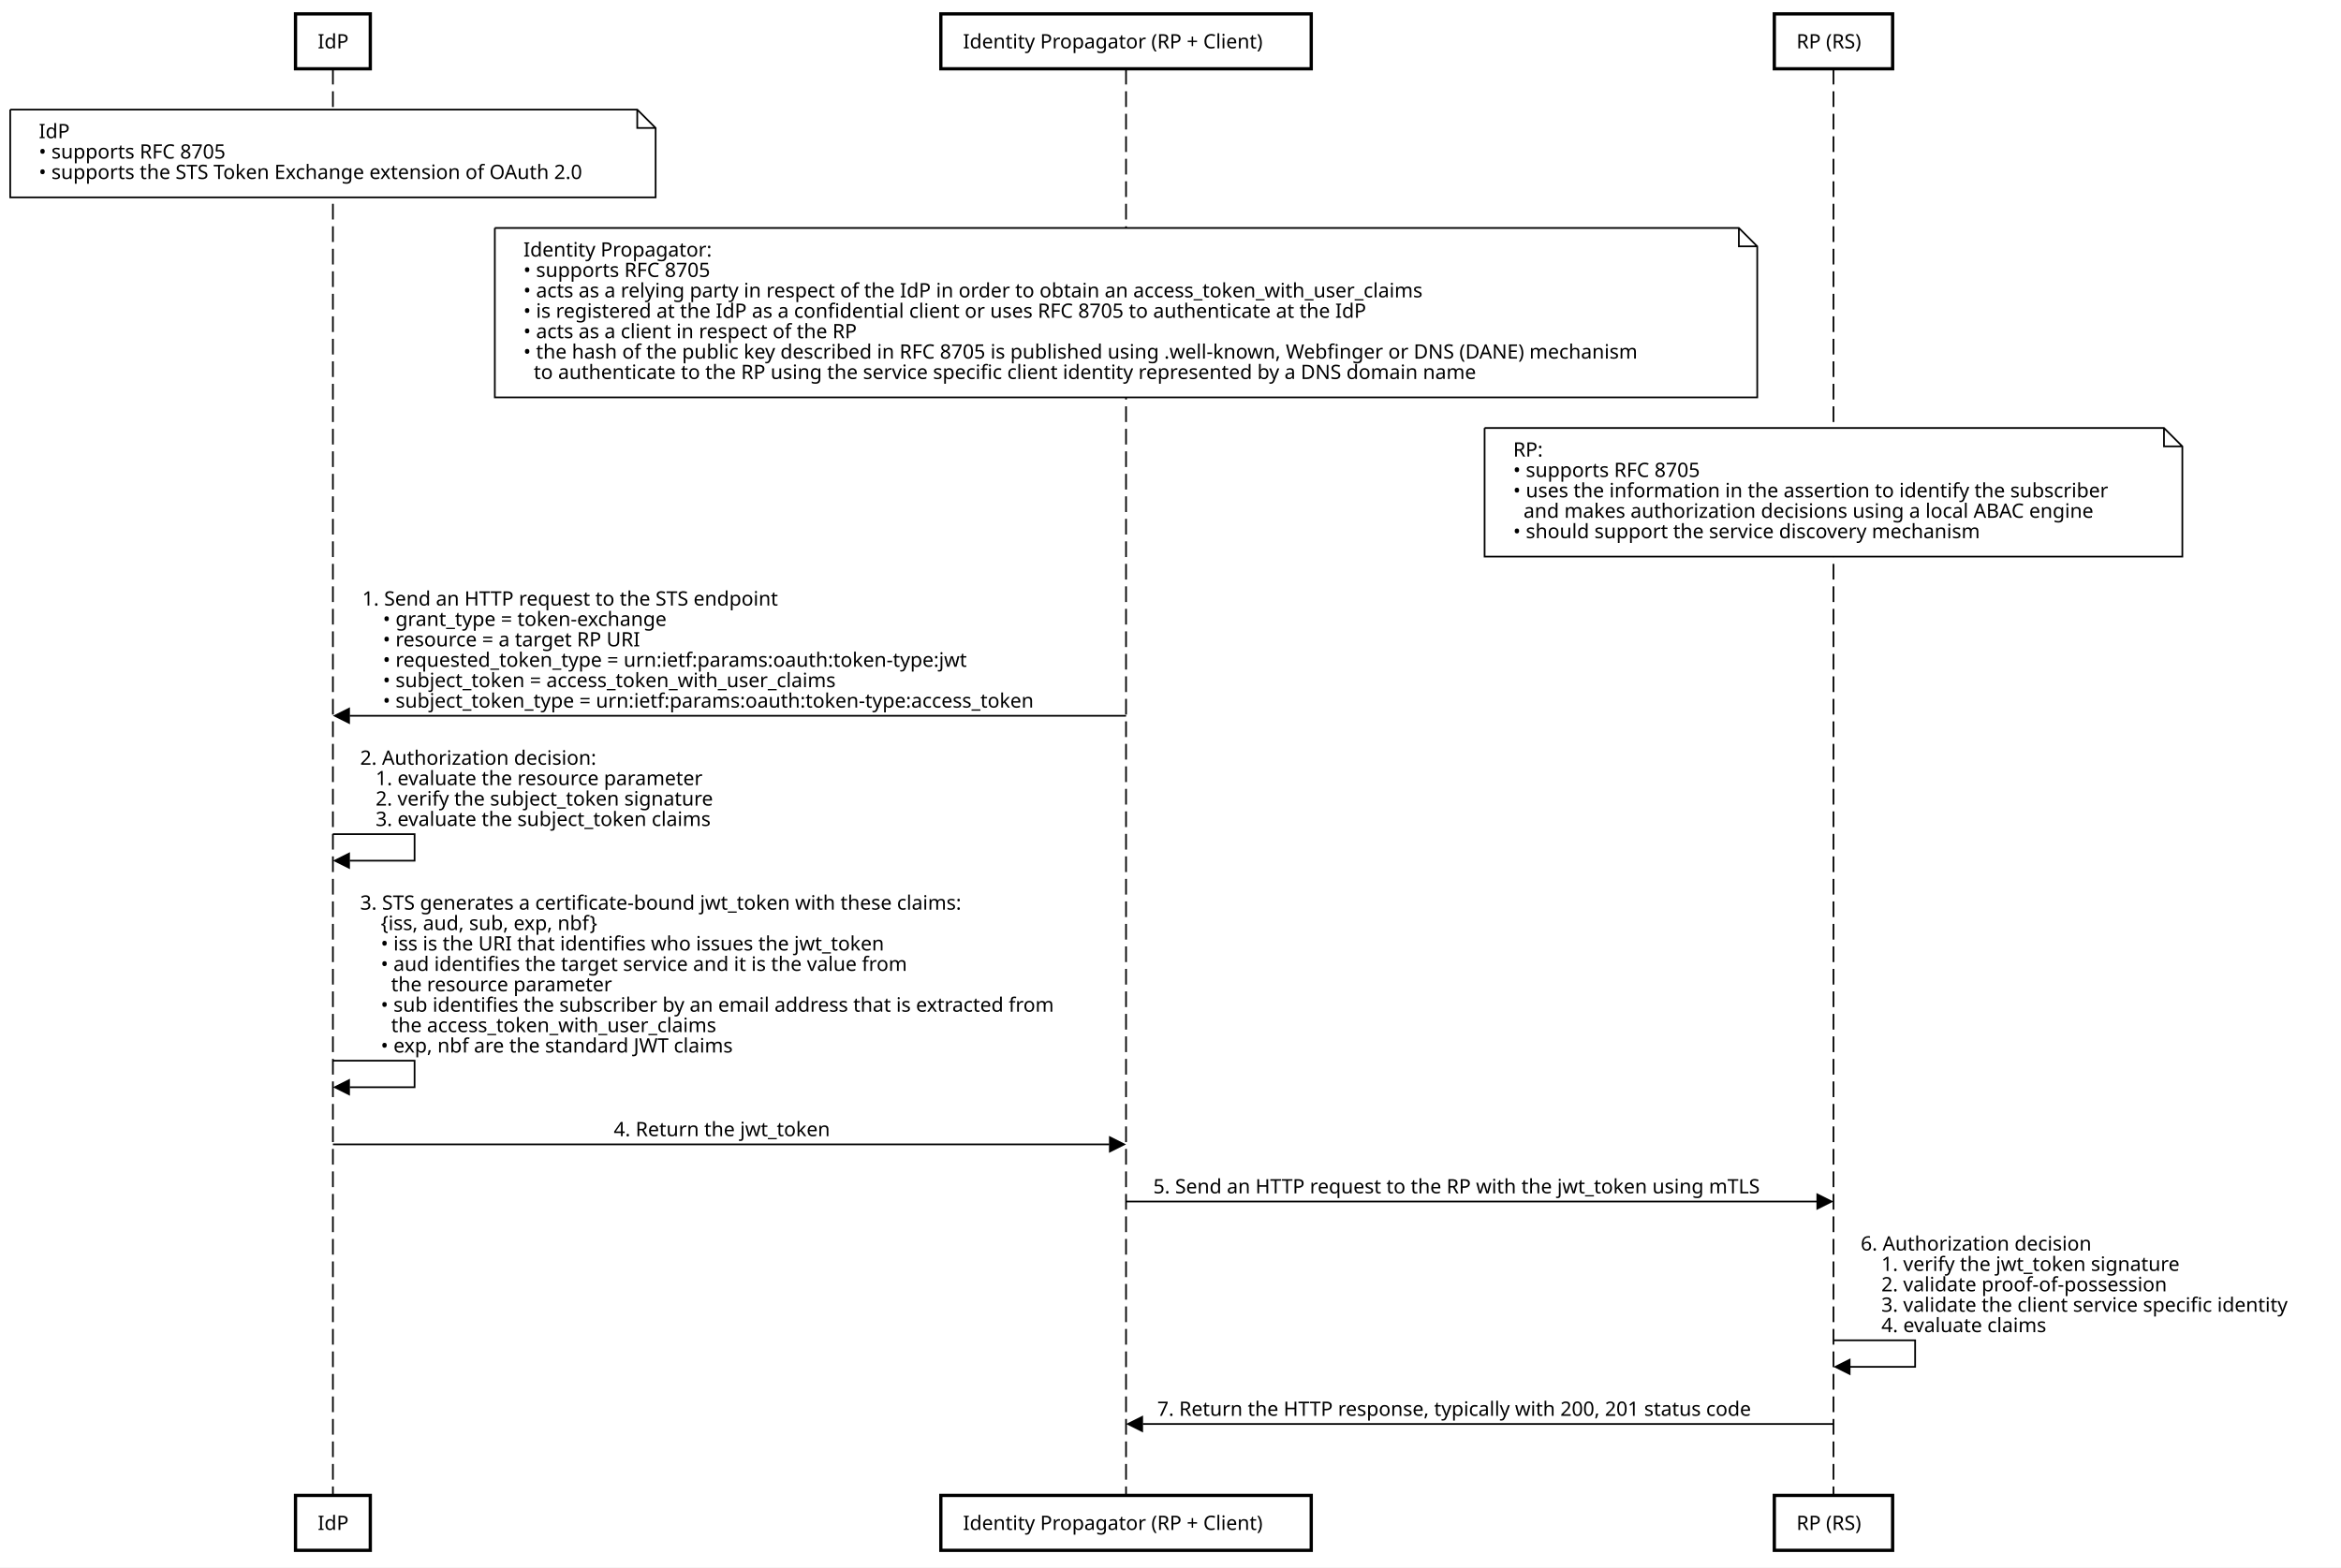
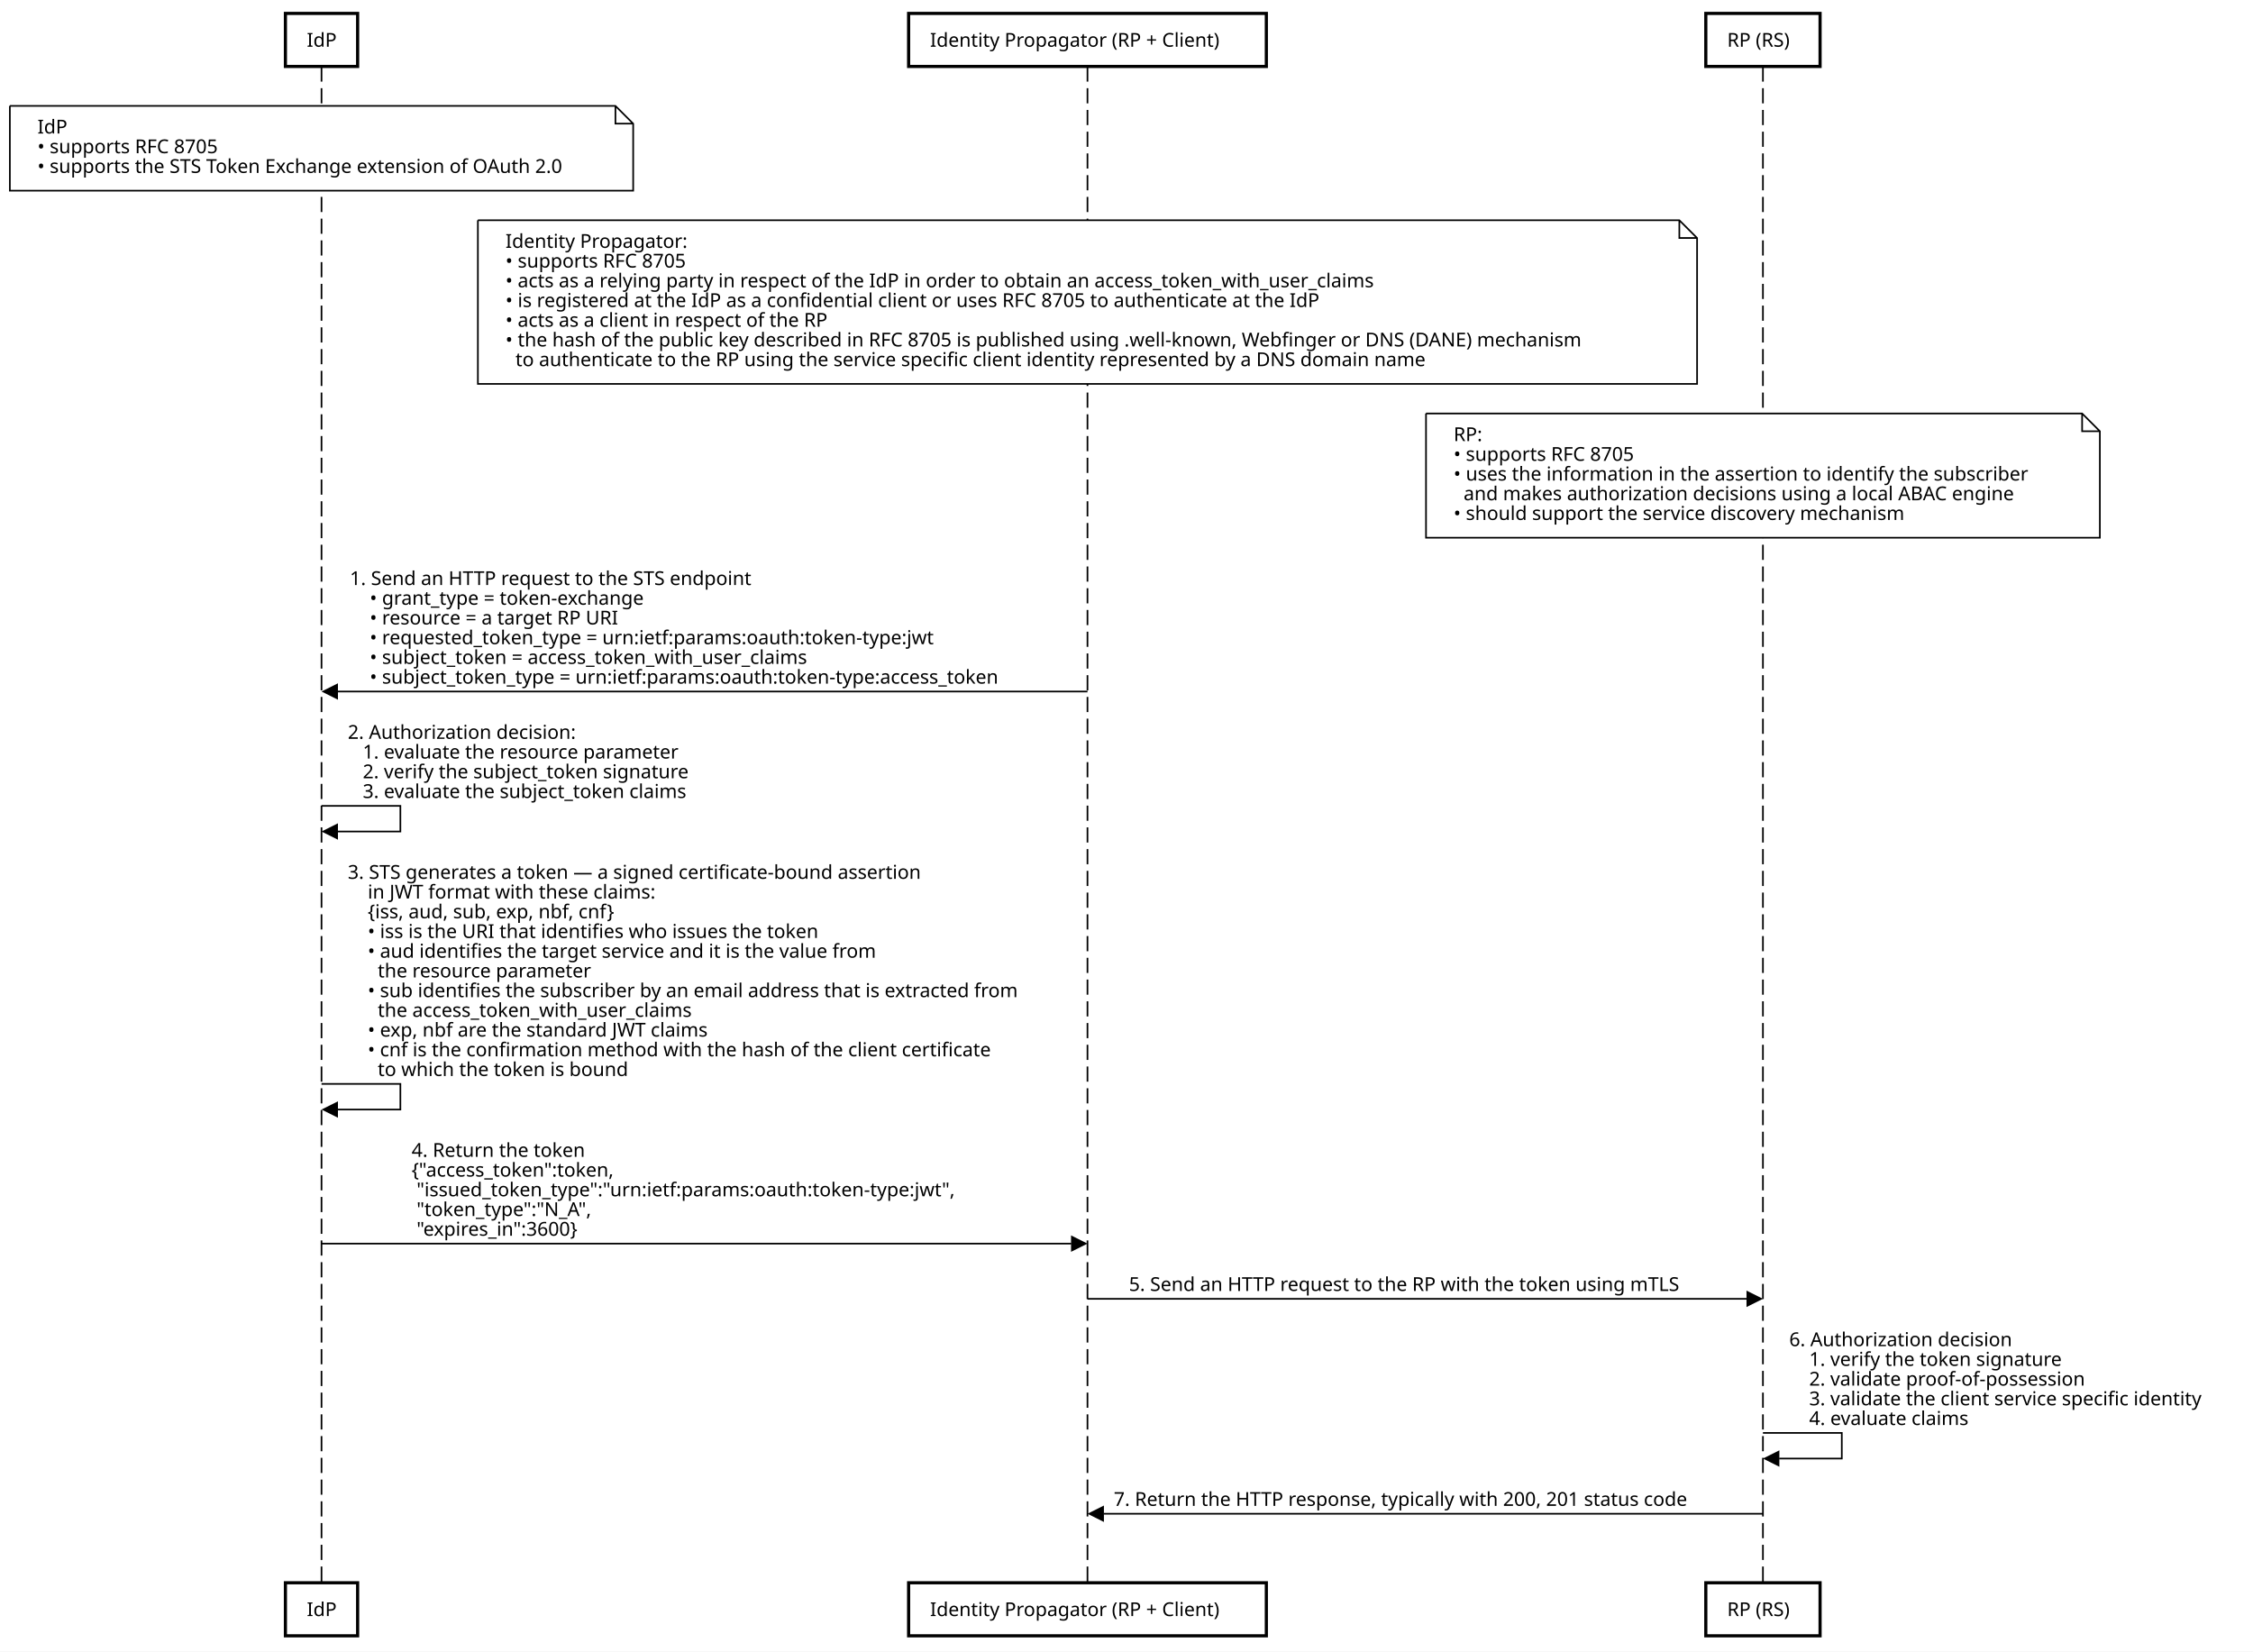
- <svg xmlns="http://www.w3.org/2000/svg" version="1.1" width="1729" height="1158">
+ <svg xmlns="http://www.w3.org/2000/svg" version="1.1" width="1723" height="1263">
  <defs />
  <g>
    <g />
    <g />
    <g />
    <g />
    <g />
    <g />
    <g />
    <g />
    <g />
    <g />
    <g />
    <g />
    <g />
    <g />
    <g />
    <g />
    <g />
    <g />
    <g />
    <g />
    <g />
    <g />
    <g />
    <g />
    <g />
    <g />
    <g />
    <g />
    <g />
    <g />
    <g />
    <g />
    <g />
    <g />
    <g />
    <g />
    <g />
    <g />
    <g />
    <g />
    <g />
    <g />
    <g />
    <g />
+     <g />
+     <g />
+     <g />
+     <g />
+     <g />
+     <g />
+     <g />
    <g>
-       <rect fill="white" stroke="none" x="0" y="0" width="1729" height="1158" />
+       <rect fill="white" stroke="none" x="0" y="0" width="1723" height="1263" />
    </g>
    <g />
    <g>
-       <path fill="none" stroke="black" paint-order="fill stroke markers" d=" M 245.883 50.815 L 245.883 1104.813" stroke-miterlimit="10" stroke-width="1.257" stroke-dasharray="11.599,5.026" />
-       <path fill="none" stroke="black" paint-order="fill stroke markers" d=" M 831.66 50.815 L 831.66 1104.813" stroke-miterlimit="10" stroke-width="1.257" stroke-dasharray="11.599,5.026" />
-       <path fill="none" stroke="black" paint-order="fill stroke markers" d=" M 1354.153 50.815 L 1354.153 1104.813" stroke-miterlimit="10" stroke-width="1.257" stroke-dasharray="11.599,5.026" />
+       <path fill="none" stroke="black" paint-order="fill stroke markers" d=" M 245.883 50.815 L 245.883 1210.363" stroke-miterlimit="10" stroke-width="1.257" stroke-dasharray="11.599,5.026" />
+       <path fill="none" stroke="black" paint-order="fill stroke markers" d=" M 831.66 50.815 L 831.66 1210.363" stroke-miterlimit="10" stroke-width="1.257" stroke-dasharray="11.599,5.026" />
+       <path fill="none" stroke="black" paint-order="fill stroke markers" d=" M 1348.22 50.815 L 1348.22 1210.363" stroke-miterlimit="10" stroke-width="1.257" stroke-dasharray="11.599,5.026" />
    </g>
    <g>
      <path fill="none" stroke="none" />
      <g>
        <path fill="white" stroke="black" paint-order="fill stroke markers" d=" M 218.272 10.253 L 273.493 10.253 L 273.493 50.815 L 218.272 50.815 L 218.272 10.253 Z" stroke-miterlimit="10" stroke-width="2.413" stroke-dasharray="" />
      </g>
      <g>
        <text fill="black" stroke="none" font-family="sans-serif" font-size="11pt" font-style="normal" font-weight="normal" text-decoration="normal" x="234.633" y="35.736" text-anchor="start" dominant-baseline="alphabetic" xml:space="preserve">IdP</text>
      </g>
      <path fill="none" stroke="none" />
      <g>
        <path fill="white" stroke="black" paint-order="fill stroke markers" d=" M 694.875 10.253 L 968.446 10.253 L 968.446 50.815 L 694.875 50.815 L 694.875 10.253 Z" stroke-miterlimit="10" stroke-width="2.413" stroke-dasharray="" />
      </g>
      <g>
        <text fill="black" stroke="none" font-family="sans-serif" font-size="11pt" font-style="normal" font-weight="normal" text-decoration="normal" x="711.235" y="35.736" text-anchor="start" dominant-baseline="alphabetic" xml:space="preserve">Identity Propagator (RP + Client)</text>
      </g>
      <path fill="none" stroke="none" />
      <g>
-         <path fill="white" stroke="black" paint-order="fill stroke markers" d=" M 1310.46 10.253 L 1397.847 10.253 L 1397.847 50.815 L 1310.46 50.815 L 1310.46 10.253 Z" stroke-miterlimit="10" stroke-width="2.413" stroke-dasharray="" />
-       </g>
-       <g>
-         <text fill="black" stroke="none" font-family="sans-serif" font-size="11pt" font-style="normal" font-weight="normal" text-decoration="normal" x="1326.82" y="35.736" text-anchor="start" dominant-baseline="alphabetic" xml:space="preserve">RP (RS)</text>
-       </g>
-       <path fill="none" stroke="none" />
-       <g>
-         <path fill="white" stroke="black" paint-order="fill stroke markers" d=" M 218.272 1104.813 L 273.493 1104.813 L 273.493 1145.374 L 218.272 1145.374 L 218.272 1104.813 Z" stroke-miterlimit="10" stroke-width="2.413" stroke-dasharray="" />
-       </g>
-       <g>
-         <text fill="black" stroke="none" font-family="sans-serif" font-size="11pt" font-style="normal" font-weight="normal" text-decoration="normal" x="234.633" y="1130.296" text-anchor="start" dominant-baseline="alphabetic" xml:space="preserve">IdP</text>
-       </g>
-       <path fill="none" stroke="none" />
-       <g>
-         <path fill="white" stroke="black" paint-order="fill stroke markers" d=" M 694.875 1104.813 L 968.446 1104.813 L 968.446 1145.374 L 694.875 1145.374 L 694.875 1104.813 Z" stroke-miterlimit="10" stroke-width="2.413" stroke-dasharray="" />
-       </g>
-       <g>
-         <text fill="black" stroke="none" font-family="sans-serif" font-size="11pt" font-style="normal" font-weight="normal" text-decoration="normal" x="711.235" y="1130.296" text-anchor="start" dominant-baseline="alphabetic" xml:space="preserve">Identity Propagator (RP + Client)</text>
-       </g>
-       <path fill="none" stroke="none" />
-       <g>
-         <path fill="white" stroke="black" paint-order="fill stroke markers" d=" M 1310.46 1104.813 L 1397.847 1104.813 L 1397.847 1145.374 L 1310.46 1145.374 L 1310.46 1104.813 Z" stroke-miterlimit="10" stroke-width="2.413" stroke-dasharray="" />
-       </g>
-       <g>
-         <text fill="black" stroke="none" font-family="sans-serif" font-size="11pt" font-style="normal" font-weight="normal" text-decoration="normal" x="1326.82" y="1130.296" text-anchor="start" dominant-baseline="alphabetic" xml:space="preserve">RP (RS)</text>
+         <path fill="white" stroke="black" paint-order="fill stroke markers" d=" M 1304.526 10.253 L 1391.914 10.253 L 1391.914 50.815 L 1304.526 50.815 L 1304.526 10.253 Z" stroke-miterlimit="10" stroke-width="2.413" stroke-dasharray="" />
+       </g>
+       <g>
+         <text fill="black" stroke="none" font-family="sans-serif" font-size="11pt" font-style="normal" font-weight="normal" text-decoration="normal" x="1320.887" y="35.736" text-anchor="start" dominant-baseline="alphabetic" xml:space="preserve">RP (RS)</text>
+       </g>
+       <path fill="none" stroke="none" />
+       <g>
+         <path fill="white" stroke="black" paint-order="fill stroke markers" d=" M 218.272 1210.363 L 273.493 1210.363 L 273.493 1250.925 L 218.272 1250.925 L 218.272 1210.363 Z" stroke-miterlimit="10" stroke-width="2.413" stroke-dasharray="" />
+       </g>
+       <g>
+         <text fill="black" stroke="none" font-family="sans-serif" font-size="11pt" font-style="normal" font-weight="normal" text-decoration="normal" x="234.633" y="1235.846" text-anchor="start" dominant-baseline="alphabetic" xml:space="preserve">IdP</text>
+       </g>
+       <path fill="none" stroke="none" />
+       <g>
+         <path fill="white" stroke="black" paint-order="fill stroke markers" d=" M 694.875 1210.363 L 968.446 1210.363 L 968.446 1250.925 L 694.875 1250.925 L 694.875 1210.363 Z" stroke-miterlimit="10" stroke-width="2.413" stroke-dasharray="" />
+       </g>
+       <g>
+         <text fill="black" stroke="none" font-family="sans-serif" font-size="11pt" font-style="normal" font-weight="normal" text-decoration="normal" x="711.235" y="1235.846" text-anchor="start" dominant-baseline="alphabetic" xml:space="preserve">Identity Propagator (RP + Client)</text>
+       </g>
+       <path fill="none" stroke="none" />
+       <g>
+         <path fill="white" stroke="black" paint-order="fill stroke markers" d=" M 1304.526 1210.363 L 1391.914 1210.363 L 1391.914 1250.925 L 1304.526 1250.925 L 1304.526 1210.363 Z" stroke-miterlimit="10" stroke-width="2.413" stroke-dasharray="" />
+       </g>
+       <g>
+         <text fill="black" stroke="none" font-family="sans-serif" font-size="11pt" font-style="normal" font-weight="normal" text-decoration="normal" x="1320.887" y="1235.846" text-anchor="start" dominant-baseline="alphabetic" xml:space="preserve">RP (RS)</text>
      </g>
    </g>
    <g>
      <path fill="white" stroke="black" paint-order="fill stroke markers" d=" M 7.539 80.972 L 470.655 80.972 L 484.226 94.543 L 484.226 145.811 L 7.539 145.811 L 7.539 80.972 M 470.655 80.972 L 470.655 94.543 L 484.226 94.543" stroke-miterlimit="10" stroke-width="1.257" stroke-dasharray="" />
      <g>
        <text fill="black" stroke="none" font-family="sans-serif" font-size="11pt" font-style="normal" font-weight="normal" text-decoration="normal" x="28.649" y="102.082" text-anchor="start" dominant-baseline="alphabetic" xml:space="preserve">IdP</text>
        <text fill="black" stroke="none" font-family="sans-serif" font-size="11pt" font-style="normal" font-weight="normal" text-decoration="normal" x="28.649" y="117.161" text-anchor="start" dominant-baseline="alphabetic" xml:space="preserve">• supports RFC 8705</text>
        <text fill="black" stroke="none" font-family="sans-serif" font-size="11pt" font-style="normal" font-weight="normal" text-decoration="normal" x="28.649" y="132.24" text-anchor="start" dominant-baseline="alphabetic" xml:space="preserve">• supports the STS Token Exchange extension of OAuth 2.0</text>
      </g>
      <path fill="white" stroke="black" paint-order="fill stroke markers" d=" M 365.467 168.429 L 1284.283 168.429 L 1297.854 181.999 L 1297.854 293.581 L 365.467 293.581 L 365.467 168.429 M 1284.283 168.429 L 1284.283 181.999 L 1297.854 181.999" stroke-miterlimit="10" stroke-width="1.257" stroke-dasharray="" />
      <g>
        <text fill="black" stroke="none" font-family="sans-serif" font-size="11pt" font-style="normal" font-weight="normal" text-decoration="normal" x="386.577" y="189.539" text-anchor="start" dominant-baseline="alphabetic" xml:space="preserve">Identity Propagator:</text>
        <text fill="black" stroke="none" font-family="sans-serif" font-size="11pt" font-style="normal" font-weight="normal" text-decoration="normal" x="386.577" y="204.617" text-anchor="start" dominant-baseline="alphabetic" xml:space="preserve">• supports RFC 8705</text>
        <text fill="black" stroke="none" font-family="sans-serif" font-size="11pt" font-style="normal" font-weight="normal" text-decoration="normal" x="386.577" y="219.696" text-anchor="start" dominant-baseline="alphabetic" xml:space="preserve">• acts as a relying party in respect of the IdP in order to obtain an access_token_with_user_claims</text>
        <text fill="black" stroke="none" font-family="sans-serif" font-size="11pt" font-style="normal" font-weight="normal" text-decoration="normal" x="386.577" y="234.775" text-anchor="start" dominant-baseline="alphabetic" xml:space="preserve">• is registered at the IdP as a confidential client or uses RFC 8705 to authenticate at the IdP</text>
        <text fill="black" stroke="none" font-family="sans-serif" font-size="11pt" font-style="normal" font-weight="normal" text-decoration="normal" x="386.577" y="249.853" text-anchor="start" dominant-baseline="alphabetic" xml:space="preserve">• acts as a client in respect of the RP</text>
        <text fill="black" stroke="none" font-family="sans-serif" font-size="11pt" font-style="normal" font-weight="normal" text-decoration="normal" x="386.577" y="264.932" text-anchor="start" dominant-baseline="alphabetic" xml:space="preserve">• the hash of the public key described in RFC 8705 is published using .well-known, Webfinger or DNS (DANE) mechanism</text>
        <text fill="black" stroke="none" font-family="sans-serif" font-size="11pt" font-style="normal" font-weight="normal" text-decoration="normal" x="386.577" y="280.011" text-anchor="start" dominant-baseline="alphabetic" xml:space="preserve">  to authenticate to the RP using the service specific client identity represented by a DNS domain name</text>
      </g>
-       <path fill="white" stroke="black" paint-order="fill stroke markers" d=" M 1096.485 316.199 L 1598.251 316.199 L 1611.822 329.77 L 1611.822 411.195 L 1096.485 411.195 L 1096.485 316.199 M 1598.251 316.199 L 1598.251 329.77 L 1611.822 329.77" stroke-miterlimit="10" stroke-width="1.257" stroke-dasharray="" />
-       <g>
-         <text fill="black" stroke="none" font-family="sans-serif" font-size="11pt" font-style="normal" font-weight="normal" text-decoration="normal" x="1117.595" y="337.309" text-anchor="start" dominant-baseline="alphabetic" xml:space="preserve">RP:</text>
-         <text fill="black" stroke="none" font-family="sans-serif" font-size="11pt" font-style="normal" font-weight="normal" text-decoration="normal" x="1117.595" y="352.388" text-anchor="start" dominant-baseline="alphabetic" xml:space="preserve">• supports RFC 8705</text>
-         <text fill="black" stroke="none" font-family="sans-serif" font-size="11pt" font-style="normal" font-weight="normal" text-decoration="normal" x="1117.595" y="367.467" text-anchor="start" dominant-baseline="alphabetic" xml:space="preserve">• uses the information in the assertion to identify the subscriber</text>
-         <text fill="black" stroke="none" font-family="sans-serif" font-size="11pt" font-style="normal" font-weight="normal" text-decoration="normal" x="1117.595" y="382.545" text-anchor="start" dominant-baseline="alphabetic" xml:space="preserve">  and makes authorization decisions using a local ABAC engine</text>
-         <text fill="black" stroke="none" font-family="sans-serif" font-size="11pt" font-style="normal" font-weight="normal" text-decoration="normal" x="1117.595" y="397.624" text-anchor="start" dominant-baseline="alphabetic" xml:space="preserve">• should support the service discovery mechanism</text>
+       <path fill="white" stroke="black" paint-order="fill stroke markers" d=" M 1090.552 316.199 L 1592.318 316.199 L 1605.889 329.77 L 1605.889 411.195 L 1090.552 411.195 L 1090.552 316.199 M 1592.318 316.199 L 1592.318 329.77 L 1605.889 329.77" stroke-miterlimit="10" stroke-width="1.257" stroke-dasharray="" />
+       <g>
+         <text fill="black" stroke="none" font-family="sans-serif" font-size="11pt" font-style="normal" font-weight="normal" text-decoration="normal" x="1111.662" y="337.309" text-anchor="start" dominant-baseline="alphabetic" xml:space="preserve">RP:</text>
+         <text fill="black" stroke="none" font-family="sans-serif" font-size="11pt" font-style="normal" font-weight="normal" text-decoration="normal" x="1111.662" y="352.388" text-anchor="start" dominant-baseline="alphabetic" xml:space="preserve">• supports RFC 8705</text>
+         <text fill="black" stroke="none" font-family="sans-serif" font-size="11pt" font-style="normal" font-weight="normal" text-decoration="normal" x="1111.662" y="367.467" text-anchor="start" dominant-baseline="alphabetic" xml:space="preserve">• uses the information in the assertion to identify the subscriber</text>
+         <text fill="black" stroke="none" font-family="sans-serif" font-size="11pt" font-style="normal" font-weight="normal" text-decoration="normal" x="1111.662" y="382.545" text-anchor="start" dominant-baseline="alphabetic" xml:space="preserve">  and makes authorization decisions using a local ABAC engine</text>
+         <text fill="black" stroke="none" font-family="sans-serif" font-size="11pt" font-style="normal" font-weight="normal" text-decoration="normal" x="1111.662" y="397.624" text-anchor="start" dominant-baseline="alphabetic" xml:space="preserve">• should support the service discovery mechanism</text>
      </g>
      <g>
        <g>
          <rect fill="white" stroke="none" x="265.285" y="433.813" width="335.957" height="19.602" />
        </g>
        <g>
          <rect fill="white" stroke="none" x="265.285" y="448.891" width="255.157" height="19.602" />
        </g>
        <g>
          <rect fill="white" stroke="none" x="265.285" y="463.97" width="233.54" height="19.602" />
        </g>
        <g>
          <rect fill="white" stroke="none" x="265.285" y="479.049" width="491.94" height="19.602" />
        </g>
        <g>
          <rect fill="white" stroke="none" x="265.285" y="494.127" width="389.84" height="19.602" />
        </g>
        <g>
          <rect fill="white" stroke="none" x="265.285" y="509.206" width="546.974" height="19.602" />
        </g>
        <text fill="black" stroke="none" font-family="sans-serif" font-size="11pt" font-style="normal" font-weight="normal" text-decoration="normal" x="267.547" y="447.384" text-anchor="start" dominant-baseline="alphabetic" xml:space="preserve">1. Send an HTTP request to the STS endpoint</text>
        <text fill="black" stroke="none" font-family="sans-serif" font-size="11pt" font-style="normal" font-weight="normal" text-decoration="normal" x="267.547" y="462.462" text-anchor="start" dominant-baseline="alphabetic" xml:space="preserve">    • grant_type = token-exchange</text>
        <text fill="black" stroke="none" font-family="sans-serif" font-size="11pt" font-style="normal" font-weight="normal" text-decoration="normal" x="267.547" y="477.541" text-anchor="start" dominant-baseline="alphabetic" xml:space="preserve">    • resource = a target RP URI</text>
        <text fill="black" stroke="none" font-family="sans-serif" font-size="11pt" font-style="normal" font-weight="normal" text-decoration="normal" x="267.547" y="492.619" text-anchor="start" dominant-baseline="alphabetic" xml:space="preserve">    • requested_token_type = urn:ietf:params:oauth:token-type:jwt</text>
        <text fill="black" stroke="none" font-family="sans-serif" font-size="11pt" font-style="normal" font-weight="normal" text-decoration="normal" x="267.547" y="507.698" text-anchor="start" dominant-baseline="alphabetic" xml:space="preserve">    • subject_token = access_token_with_user_claims</text>
        <text fill="black" stroke="none" font-family="sans-serif" font-size="11pt" font-style="normal" font-weight="normal" text-decoration="normal" x="267.547" y="522.777" text-anchor="start" dominant-baseline="alphabetic" xml:space="preserve">    • subject_token_type = urn:ietf:params:oauth:token-type:access_token</text>
      </g>
      <g>
        <path fill="none" stroke="black" paint-order="fill stroke markers" d=" M 831.66 528.808 L 258.298 528.808" stroke-miterlimit="10" stroke-width="1.257" stroke-dasharray="" />
        <g transform="translate(245.8828,528.8082) translate(-245.8828,-528.8082)">
          <path fill="black" stroke="none" paint-order="stroke fill markers" d=" M 258.448 522.525 L 245.883 528.808 L 258.448 535.091 Z" />
        </g>
      </g>
      <g>
        <g>
          <rect fill="white" stroke="none" x="263.726" y="551.426" width="191.607" height="19.602" />
        </g>
        <g>
          <rect fill="white" stroke="none" x="263.726" y="566.505" width="280.09" height="19.602" />
        </g>
        <g>
          <rect fill="white" stroke="none" x="263.726" y="581.583" width="287.39" height="19.602" />
        </g>
        <g>
          <rect fill="white" stroke="none" x="263.726" y="596.662" width="287.857" height="19.602" />
        </g>
        <text fill="black" stroke="none" font-family="sans-serif" font-size="11pt" font-style="normal" font-weight="normal" text-decoration="normal" x="265.988" y="564.997" text-anchor="start" dominant-baseline="alphabetic" xml:space="preserve">2. Authorization decision:</text>
        <text fill="black" stroke="none" font-family="sans-serif" font-size="11pt" font-style="normal" font-weight="normal" text-decoration="normal" x="265.988" y="580.076" text-anchor="start" dominant-baseline="alphabetic" xml:space="preserve">   1. evaluate the resource parameter</text>
        <text fill="black" stroke="none" font-family="sans-serif" font-size="11pt" font-style="normal" font-weight="normal" text-decoration="normal" x="265.988" y="595.154" text-anchor="start" dominant-baseline="alphabetic" xml:space="preserve">   2. verify the subject_token signature</text>
        <text fill="black" stroke="none" font-family="sans-serif" font-size="11pt" font-style="normal" font-weight="normal" text-decoration="normal" x="265.988" y="610.233" text-anchor="start" dominant-baseline="alphabetic" xml:space="preserve">   3. evaluate the subject_token claims</text>
      </g>
      <g>
        <path fill="none" stroke="black" paint-order="fill stroke markers" d=" M 245.883 616.264 L 306.197 616.264 L 306.197 635.867 L 258.298 635.867" stroke-miterlimit="10" stroke-width="1.257" stroke-dasharray="" />
        <g transform="translate(245.8828,635.8666) translate(-245.8828,-635.8666)">
          <path fill="black" stroke="none" paint-order="stroke fill markers" d=" M 258.448 629.584 L 245.883 635.867 L 258.448 642.149 Z" />
        </g>
      </g>
      <g>
        <g>
-           <rect fill="white" stroke="none" x="263.726" y="658.485" width="486.34" height="19.602" />
-         </g>
-         <g>
-           <rect fill="white" stroke="none" x="263.726" y="673.563" width="202.99" height="19.602" />
-         </g>
-         <g>
-           <rect fill="white" stroke="none" x="263.726" y="688.642" width="426.174" height="19.602" />
-         </g>
-         <g>
-           <rect fill="white" stroke="none" x="263.726" y="703.721" width="447.024" height="19.602" />
-         </g>
-         <g>
-           <rect fill="white" stroke="none" x="263.726" y="718.799" width="206.907" height="19.602" />
-         </g>
-         <g>
-           <rect fill="white" stroke="none" x="263.726" y="733.878" width="562.657" height="19.602" />
-         </g>
-         <g>
-           <rect fill="white" stroke="none" x="263.726" y="748.957" width="291.407" height="19.602" />
-         </g>
-         <g>
-           <rect fill="white" stroke="none" x="263.726" y="764.035" width="307.574" height="19.602" />
-         </g>
-         <text fill="black" stroke="none" font-family="sans-serif" font-size="11pt" font-style="normal" font-weight="normal" text-decoration="normal" x="265.988" y="672.055" text-anchor="start" dominant-baseline="alphabetic" xml:space="preserve">3. STS generates a certificate-bound jwt_token with these claims:</text>
-         <text fill="black" stroke="none" font-family="sans-serif" font-size="11pt" font-style="normal" font-weight="normal" text-decoration="normal" x="265.988" y="687.134" text-anchor="start" dominant-baseline="alphabetic" xml:space="preserve">    {iss, aud, sub, exp, nbf}</text>
-         <text fill="black" stroke="none" font-family="sans-serif" font-size="11pt" font-style="normal" font-weight="normal" text-decoration="normal" x="265.988" y="702.213" text-anchor="start" dominant-baseline="alphabetic" xml:space="preserve">    • iss is the URI that identifies who issues the jwt_token</text>
-         <text fill="black" stroke="none" font-family="sans-serif" font-size="11pt" font-style="normal" font-weight="normal" text-decoration="normal" x="265.988" y="717.291" text-anchor="start" dominant-baseline="alphabetic" xml:space="preserve">    • aud identifies the target service and it is the value from</text>
-         <text fill="black" stroke="none" font-family="sans-serif" font-size="11pt" font-style="normal" font-weight="normal" text-decoration="normal" x="265.988" y="732.37" text-anchor="start" dominant-baseline="alphabetic" xml:space="preserve">      the resource parameter</text>
-         <text fill="black" stroke="none" font-family="sans-serif" font-size="11pt" font-style="normal" font-weight="normal" text-decoration="normal" x="265.988" y="747.449" text-anchor="start" dominant-baseline="alphabetic" xml:space="preserve">    • sub identifies the subscriber by an email address that is extracted from</text>
-         <text fill="black" stroke="none" font-family="sans-serif" font-size="11pt" font-style="normal" font-weight="normal" text-decoration="normal" x="265.988" y="762.527" text-anchor="start" dominant-baseline="alphabetic" xml:space="preserve">      the access_token_with_user_claims</text>
-         <text fill="black" stroke="none" font-family="sans-serif" font-size="11pt" font-style="normal" font-weight="normal" text-decoration="normal" x="265.988" y="777.606" text-anchor="start" dominant-baseline="alphabetic" xml:space="preserve">    • exp, nbf are the standard JWT claims</text>
-       </g>
-       <g>
-         <path fill="none" stroke="black" paint-order="fill stroke markers" d=" M 245.883 783.637 L 306.197 783.637 L 306.197 803.24 L 258.298 803.24" stroke-miterlimit="10" stroke-width="1.257" stroke-dasharray="" />
-         <g transform="translate(245.8828,803.2396) translate(-245.8828,-803.2396)">
-           <path fill="black" stroke="none" paint-order="stroke fill markers" d=" M 258.448 796.957 L 245.883 803.24 L 258.448 809.522 Z" />
-         </g>
-       </g>
-       <g>
-         <g>
-           <rect fill="white" stroke="none" x="451.026" y="825.858" width="175.49" height="19.602" />
-         </g>
-         <text fill="black" stroke="none" font-family="sans-serif" font-size="11pt" font-style="normal" font-weight="normal" text-decoration="normal" x="453.288" y="839.428" text-anchor="start" dominant-baseline="alphabetic" xml:space="preserve">4. Return the jwt_token</text>
-       </g>
-       <g>
-         <path fill="none" stroke="black" paint-order="fill stroke markers" d=" M 245.883 845.46 L 819.246 845.46" stroke-miterlimit="10" stroke-width="1.257" stroke-dasharray="" />
-         <g transform="translate(831.6603,845.4599) translate(-831.6603,-845.4599)">
-           <path fill="black" stroke="none" paint-order="stroke fill markers" d=" M 819.095 839.177 L 831.66 845.46 L 819.095 851.743 Z" />
-         </g>
-       </g>
-       <g>
-         <g>
-           <rect fill="white" stroke="none" x="849.503" y="868.078" width="486.807" height="19.602" />
-         </g>
-         <text fill="black" stroke="none" font-family="sans-serif" font-size="11pt" font-style="normal" font-weight="normal" text-decoration="normal" x="851.765" y="881.649" text-anchor="start" dominant-baseline="alphabetic" xml:space="preserve">5. Send an HTTP request to the RP with the jwt_token using mTLS</text>
-       </g>
-       <g>
-         <path fill="none" stroke="black" paint-order="fill stroke markers" d=" M 831.66 887.68 L 1341.739 887.68" stroke-miterlimit="10" stroke-width="1.257" stroke-dasharray="" />
-         <g transform="translate(1354.153,887.6801) translate(-1354.153,-887.6801)">
-           <path fill="black" stroke="none" paint-order="stroke fill markers" d=" M 1341.588 881.397 L 1354.153 887.68 L 1341.588 893.963 Z" />
-         </g>
-       </g>
-       <g>
-         <g>
-           <rect fill="white" stroke="none" x="1371.996" y="910.298" width="186.657" height="19.602" />
-         </g>
-         <g>
-           <rect fill="white" stroke="none" x="1371.996" y="925.377" width="260.69" height="19.602" />
-         </g>
-         <g>
-           <rect fill="white" stroke="none" x="1371.996" y="940.455" width="247.324" height="19.602" />
-         </g>
-         <g>
-           <rect fill="white" stroke="none" x="1371.996" y="955.534" width="352.54" height="19.602" />
-         </g>
-         <g>
-           <rect fill="white" stroke="none" x="1371.996" y="970.613" width="157.54" height="19.602" />
-         </g>
-         <text fill="black" stroke="none" font-family="sans-serif" font-size="11pt" font-style="normal" font-weight="normal" text-decoration="normal" x="1374.258" y="923.869" text-anchor="start" dominant-baseline="alphabetic" xml:space="preserve">6. Authorization decision</text>
-         <text fill="black" stroke="none" font-family="sans-serif" font-size="11pt" font-style="normal" font-weight="normal" text-decoration="normal" x="1374.258" y="938.947" text-anchor="start" dominant-baseline="alphabetic" xml:space="preserve">    1. verify the jwt_token signature</text>
-         <text fill="black" stroke="none" font-family="sans-serif" font-size="11pt" font-style="normal" font-weight="normal" text-decoration="normal" x="1374.258" y="954.026" text-anchor="start" dominant-baseline="alphabetic" xml:space="preserve">    2. validate proof-of-possession</text>
-         <text fill="black" stroke="none" font-family="sans-serif" font-size="11pt" font-style="normal" font-weight="normal" text-decoration="normal" x="1374.258" y="969.105" text-anchor="start" dominant-baseline="alphabetic" xml:space="preserve">    3. validate the client service specific identity</text>
-         <text fill="black" stroke="none" font-family="sans-serif" font-size="11pt" font-style="normal" font-weight="normal" text-decoration="normal" x="1374.258" y="984.183" text-anchor="start" dominant-baseline="alphabetic" xml:space="preserve">    4. evaluate claims</text>
-       </g>
-       <g>
-         <path fill="none" stroke="black" paint-order="fill stroke markers" d=" M 1354.153 990.215 L 1414.468 990.215 L 1414.468 1009.817 L 1366.568 1009.817" stroke-miterlimit="10" stroke-width="1.257" stroke-dasharray="" />
-         <g transform="translate(1354.153,1009.817) translate(-1354.153,-1009.817)">
-           <path fill="black" stroke="none" paint-order="stroke fill markers" d=" M 1366.719 1003.534 L 1354.153 1009.817 L 1366.719 1016.1 Z" />
-         </g>
-       </g>
-       <g>
-         <g>
-           <rect fill="white" stroke="none" x="852.47" y="1032.435" width="480.874" height="19.602" />
-         </g>
-         <text fill="black" stroke="none" font-family="sans-serif" font-size="11pt" font-style="normal" font-weight="normal" text-decoration="normal" x="854.732" y="1046.006" text-anchor="start" dominant-baseline="alphabetic" xml:space="preserve">7. Return the HTTP response, typically with 200, 201 status code</text>
-       </g>
-       <g>
-         <path fill="none" stroke="black" paint-order="fill stroke markers" d=" M 1354.153 1052.037 L 844.075 1052.037" stroke-miterlimit="10" stroke-width="1.257" stroke-dasharray="" />
-         <g transform="translate(831.6603,1052.037) translate(-831.6603,-1052.037)">
-           <path fill="black" stroke="none" paint-order="stroke fill markers" d=" M 844.226 1045.755 L 831.66 1052.037 L 844.226 1058.32 Z" />
+           <rect fill="white" stroke="none" x="263.726" y="658.485" width="477.64" height="19.602" />
+         </g>
+         <g>
+           <rect fill="white" stroke="none" x="263.726" y="673.563" width="260.674" height="19.602" />
+         </g>
+         <g>
+           <rect fill="white" stroke="none" x="263.726" y="688.642" width="234.857" height="19.602" />
+         </g>
+         <g>
+           <rect fill="white" stroke="none" x="263.726" y="703.721" width="397.007" height="19.602" />
+         </g>
+         <g>
+           <rect fill="white" stroke="none" x="263.726" y="718.799" width="447.024" height="19.602" />
+         </g>
+         <g>
+           <rect fill="white" stroke="none" x="263.726" y="733.878" width="206.907" height="19.602" />
+         </g>
+         <g>
+           <rect fill="white" stroke="none" x="263.726" y="748.957" width="562.657" height="19.602" />
+         </g>
+         <g>
+           <rect fill="white" stroke="none" x="263.726" y="764.035" width="291.407" height="19.602" />
+         </g>
+         <g>
+           <rect fill="white" stroke="none" x="263.726" y="779.114" width="307.574" height="19.602" />
+         </g>
+         <g>
+           <rect fill="white" stroke="none" x="263.726" y="794.192" width="538.657" height="19.602" />
+         </g>
+         <g>
+           <rect fill="white" stroke="none" x="263.726" y="809.271" width="236.407" height="19.602" />
+         </g>
+         <text fill="black" stroke="none" font-family="sans-serif" font-size="11pt" font-style="normal" font-weight="normal" text-decoration="normal" x="265.988" y="672.055" text-anchor="start" dominant-baseline="alphabetic" xml:space="preserve">3. STS generates a token — a signed certificate-bound assertion</text>
+         <text fill="black" stroke="none" font-family="sans-serif" font-size="11pt" font-style="normal" font-weight="normal" text-decoration="normal" x="265.988" y="687.134" text-anchor="start" dominant-baseline="alphabetic" xml:space="preserve">    in JWT format with these claims:</text>
+         <text fill="black" stroke="none" font-family="sans-serif" font-size="11pt" font-style="normal" font-weight="normal" text-decoration="normal" x="265.988" y="702.213" text-anchor="start" dominant-baseline="alphabetic" xml:space="preserve">    {iss, aud, sub, exp, nbf, cnf}</text>
+         <text fill="black" stroke="none" font-family="sans-serif" font-size="11pt" font-style="normal" font-weight="normal" text-decoration="normal" x="265.988" y="717.291" text-anchor="start" dominant-baseline="alphabetic" xml:space="preserve">    • iss is the URI that identifies who issues the token</text>
+         <text fill="black" stroke="none" font-family="sans-serif" font-size="11pt" font-style="normal" font-weight="normal" text-decoration="normal" x="265.988" y="732.37" text-anchor="start" dominant-baseline="alphabetic" xml:space="preserve">    • aud identifies the target service and it is the value from</text>
+         <text fill="black" stroke="none" font-family="sans-serif" font-size="11pt" font-style="normal" font-weight="normal" text-decoration="normal" x="265.988" y="747.449" text-anchor="start" dominant-baseline="alphabetic" xml:space="preserve">      the resource parameter</text>
+         <text fill="black" stroke="none" font-family="sans-serif" font-size="11pt" font-style="normal" font-weight="normal" text-decoration="normal" x="265.988" y="762.527" text-anchor="start" dominant-baseline="alphabetic" xml:space="preserve">    • sub identifies the subscriber by an email address that is extracted from</text>
+         <text fill="black" stroke="none" font-family="sans-serif" font-size="11pt" font-style="normal" font-weight="normal" text-decoration="normal" x="265.988" y="777.606" text-anchor="start" dominant-baseline="alphabetic" xml:space="preserve">      the access_token_with_user_claims</text>
+         <text fill="black" stroke="none" font-family="sans-serif" font-size="11pt" font-style="normal" font-weight="normal" text-decoration="normal" x="265.988" y="792.685" text-anchor="start" dominant-baseline="alphabetic" xml:space="preserve">    • exp, nbf are the standard JWT claims</text>
+         <text fill="black" stroke="none" font-family="sans-serif" font-size="11pt" font-style="normal" font-weight="normal" text-decoration="normal" x="265.988" y="807.763" text-anchor="start" dominant-baseline="alphabetic" xml:space="preserve">    • cnf is the confirmation method with the hash of the client certificate</text>
+         <text fill="black" stroke="none" font-family="sans-serif" font-size="11pt" font-style="normal" font-weight="normal" text-decoration="normal" x="265.988" y="822.842" text-anchor="start" dominant-baseline="alphabetic" xml:space="preserve">      to which the token is bound</text>
+       </g>
+       <g>
+         <path fill="none" stroke="black" paint-order="fill stroke markers" d=" M 245.883 828.873 L 306.197 828.873 L 306.197 848.476 L 258.298 848.476" stroke-miterlimit="10" stroke-width="1.257" stroke-dasharray="" />
+         <g transform="translate(245.8828,848.4756) translate(-245.8828,-848.4756)">
+           <path fill="black" stroke="none" paint-order="stroke fill markers" d=" M 258.448 842.193 L 245.883 848.476 L 258.448 854.758 Z" />
+         </g>
+       </g>
+       <g>
+         <g>
+           <rect fill="white" stroke="none" x="312.526" y="871.094" width="146.324" height="19.602" />
+         </g>
+         <g>
+           <rect fill="white" stroke="none" x="312.526" y="886.172" width="175.824" height="19.602" />
+         </g>
+         <g>
+           <rect fill="white" stroke="none" x="312.526" y="901.251" width="452.49" height="19.602" />
+         </g>
+         <g>
+           <rect fill="white" stroke="none" x="312.526" y="916.33" width="155.307" height="19.602" />
+         </g>
+         <g>
+           <rect fill="white" stroke="none" x="312.526" y="931.408" width="148.274" height="19.602" />
+         </g>
+         <text fill="black" stroke="none" font-family="sans-serif" font-size="11pt" font-style="normal" font-weight="normal" text-decoration="normal" x="314.788" y="884.664" text-anchor="start" dominant-baseline="alphabetic" xml:space="preserve">4. Return the token</text>
+         <text fill="black" stroke="none" font-family="sans-serif" font-size="11pt" font-style="normal" font-weight="normal" text-decoration="normal" x="314.788" y="899.743" text-anchor="start" dominant-baseline="alphabetic" xml:space="preserve">{"access_token":token,</text>
+         <text fill="black" stroke="none" font-family="sans-serif" font-size="11pt" font-style="normal" font-weight="normal" text-decoration="normal" x="314.788" y="914.822" text-anchor="start" dominant-baseline="alphabetic" xml:space="preserve"> "issued_token_type":"urn:ietf:params:oauth:token-type:jwt",</text>
+         <text fill="black" stroke="none" font-family="sans-serif" font-size="11pt" font-style="normal" font-weight="normal" text-decoration="normal" x="314.788" y="929.9" text-anchor="start" dominant-baseline="alphabetic" xml:space="preserve"> "token_type":"N_A",</text>
+         <text fill="black" stroke="none" font-family="sans-serif" font-size="11pt" font-style="normal" font-weight="normal" text-decoration="normal" x="314.788" y="944.979" text-anchor="start" dominant-baseline="alphabetic" xml:space="preserve"> "expires_in":3600}</text>
+       </g>
+       <g>
+         <path fill="none" stroke="black" paint-order="fill stroke markers" d=" M 245.883 951.01 L 819.246 951.01" stroke-miterlimit="10" stroke-width="1.257" stroke-dasharray="" />
+         <g transform="translate(831.6603,951.0104) translate(-831.6603,-951.0104)">
+           <path fill="black" stroke="none" paint-order="stroke fill markers" d=" M 819.095 944.728 L 831.66 951.01 L 819.095 957.293 Z" />
+         </g>
+       </g>
+       <g>
+         <g>
+           <rect fill="white" stroke="none" x="861.12" y="973.628" width="457.64" height="19.602" />
+         </g>
+         <text fill="black" stroke="none" font-family="sans-serif" font-size="11pt" font-style="normal" font-weight="normal" text-decoration="normal" x="863.382" y="987.199" text-anchor="start" dominant-baseline="alphabetic" xml:space="preserve">5. Send an HTTP request to the RP with the token using mTLS</text>
+       </g>
+       <g>
+         <path fill="none" stroke="black" paint-order="fill stroke markers" d=" M 831.66 993.231 L 1335.805 993.231" stroke-miterlimit="10" stroke-width="1.257" stroke-dasharray="" />
+         <g transform="translate(1348.22,993.2306) translate(-1348.22,-993.2306)">
+           <path fill="black" stroke="none" paint-order="stroke fill markers" d=" M 1335.655 986.948 L 1348.22 993.231 L 1335.655 999.513 Z" />
+         </g>
+       </g>
+       <g>
+         <g>
+           <rect fill="white" stroke="none" x="1366.063" y="1015.849" width="186.657" height="19.602" />
+         </g>
+         <g>
+           <rect fill="white" stroke="none" x="1366.063" y="1030.927" width="231.524" height="19.602" />
+         </g>
+         <g>
+           <rect fill="white" stroke="none" x="1366.063" y="1046.006" width="247.324" height="19.602" />
+         </g>
+         <g>
+           <rect fill="white" stroke="none" x="1366.063" y="1061.085" width="352.54" height="19.602" />
+         </g>
+         <g>
+           <rect fill="white" stroke="none" x="1366.063" y="1076.163" width="157.54" height="19.602" />
+         </g>
+         <text fill="black" stroke="none" font-family="sans-serif" font-size="11pt" font-style="normal" font-weight="normal" text-decoration="normal" x="1368.325" y="1029.419" text-anchor="start" dominant-baseline="alphabetic" xml:space="preserve">6. Authorization decision</text>
+         <text fill="black" stroke="none" font-family="sans-serif" font-size="11pt" font-style="normal" font-weight="normal" text-decoration="normal" x="1368.325" y="1044.498" text-anchor="start" dominant-baseline="alphabetic" xml:space="preserve">    1. verify the token signature</text>
+         <text fill="black" stroke="none" font-family="sans-serif" font-size="11pt" font-style="normal" font-weight="normal" text-decoration="normal" x="1368.325" y="1059.577" text-anchor="start" dominant-baseline="alphabetic" xml:space="preserve">    2. validate proof-of-possession</text>
+         <text fill="black" stroke="none" font-family="sans-serif" font-size="11pt" font-style="normal" font-weight="normal" text-decoration="normal" x="1368.325" y="1074.655" text-anchor="start" dominant-baseline="alphabetic" xml:space="preserve">    3. validate the client service specific identity</text>
+         <text fill="black" stroke="none" font-family="sans-serif" font-size="11pt" font-style="normal" font-weight="normal" text-decoration="normal" x="1368.325" y="1089.734" text-anchor="start" dominant-baseline="alphabetic" xml:space="preserve">    4. evaluate claims</text>
+       </g>
+       <g>
+         <path fill="none" stroke="black" paint-order="fill stroke markers" d=" M 1348.22 1095.765 L 1408.535 1095.765 L 1408.535 1115.368 L 1360.635 1115.368" stroke-miterlimit="10" stroke-width="1.257" stroke-dasharray="" />
+         <g transform="translate(1348.22,1115.368) translate(-1348.22,-1115.368)">
+           <path fill="black" stroke="none" paint-order="stroke fill markers" d=" M 1360.786 1109.085 L 1348.22 1115.368 L 1360.786 1121.65 Z" />
+         </g>
+       </g>
+       <g>
+         <g>
+           <rect fill="white" stroke="none" x="849.503" y="1137.986" width="480.874" height="19.602" />
+         </g>
+         <text fill="black" stroke="none" font-family="sans-serif" font-size="11pt" font-style="normal" font-weight="normal" text-decoration="normal" x="851.765" y="1151.556" text-anchor="start" dominant-baseline="alphabetic" xml:space="preserve">7. Return the HTTP response, typically with 200, 201 status code</text>
+       </g>
+       <g>
+         <path fill="none" stroke="black" paint-order="fill stroke markers" d=" M 1348.22 1157.588 L 844.075 1157.588" stroke-miterlimit="10" stroke-width="1.257" stroke-dasharray="" />
+         <g transform="translate(831.6603,1157.588) translate(-831.6603,-1157.588)">
+           <path fill="black" stroke="none" paint-order="stroke fill markers" d=" M 844.226 1151.305 L 831.66 1157.588 L 844.226 1163.871 Z" />
        </g>
      </g>
    </g>
  </g>
</svg>
